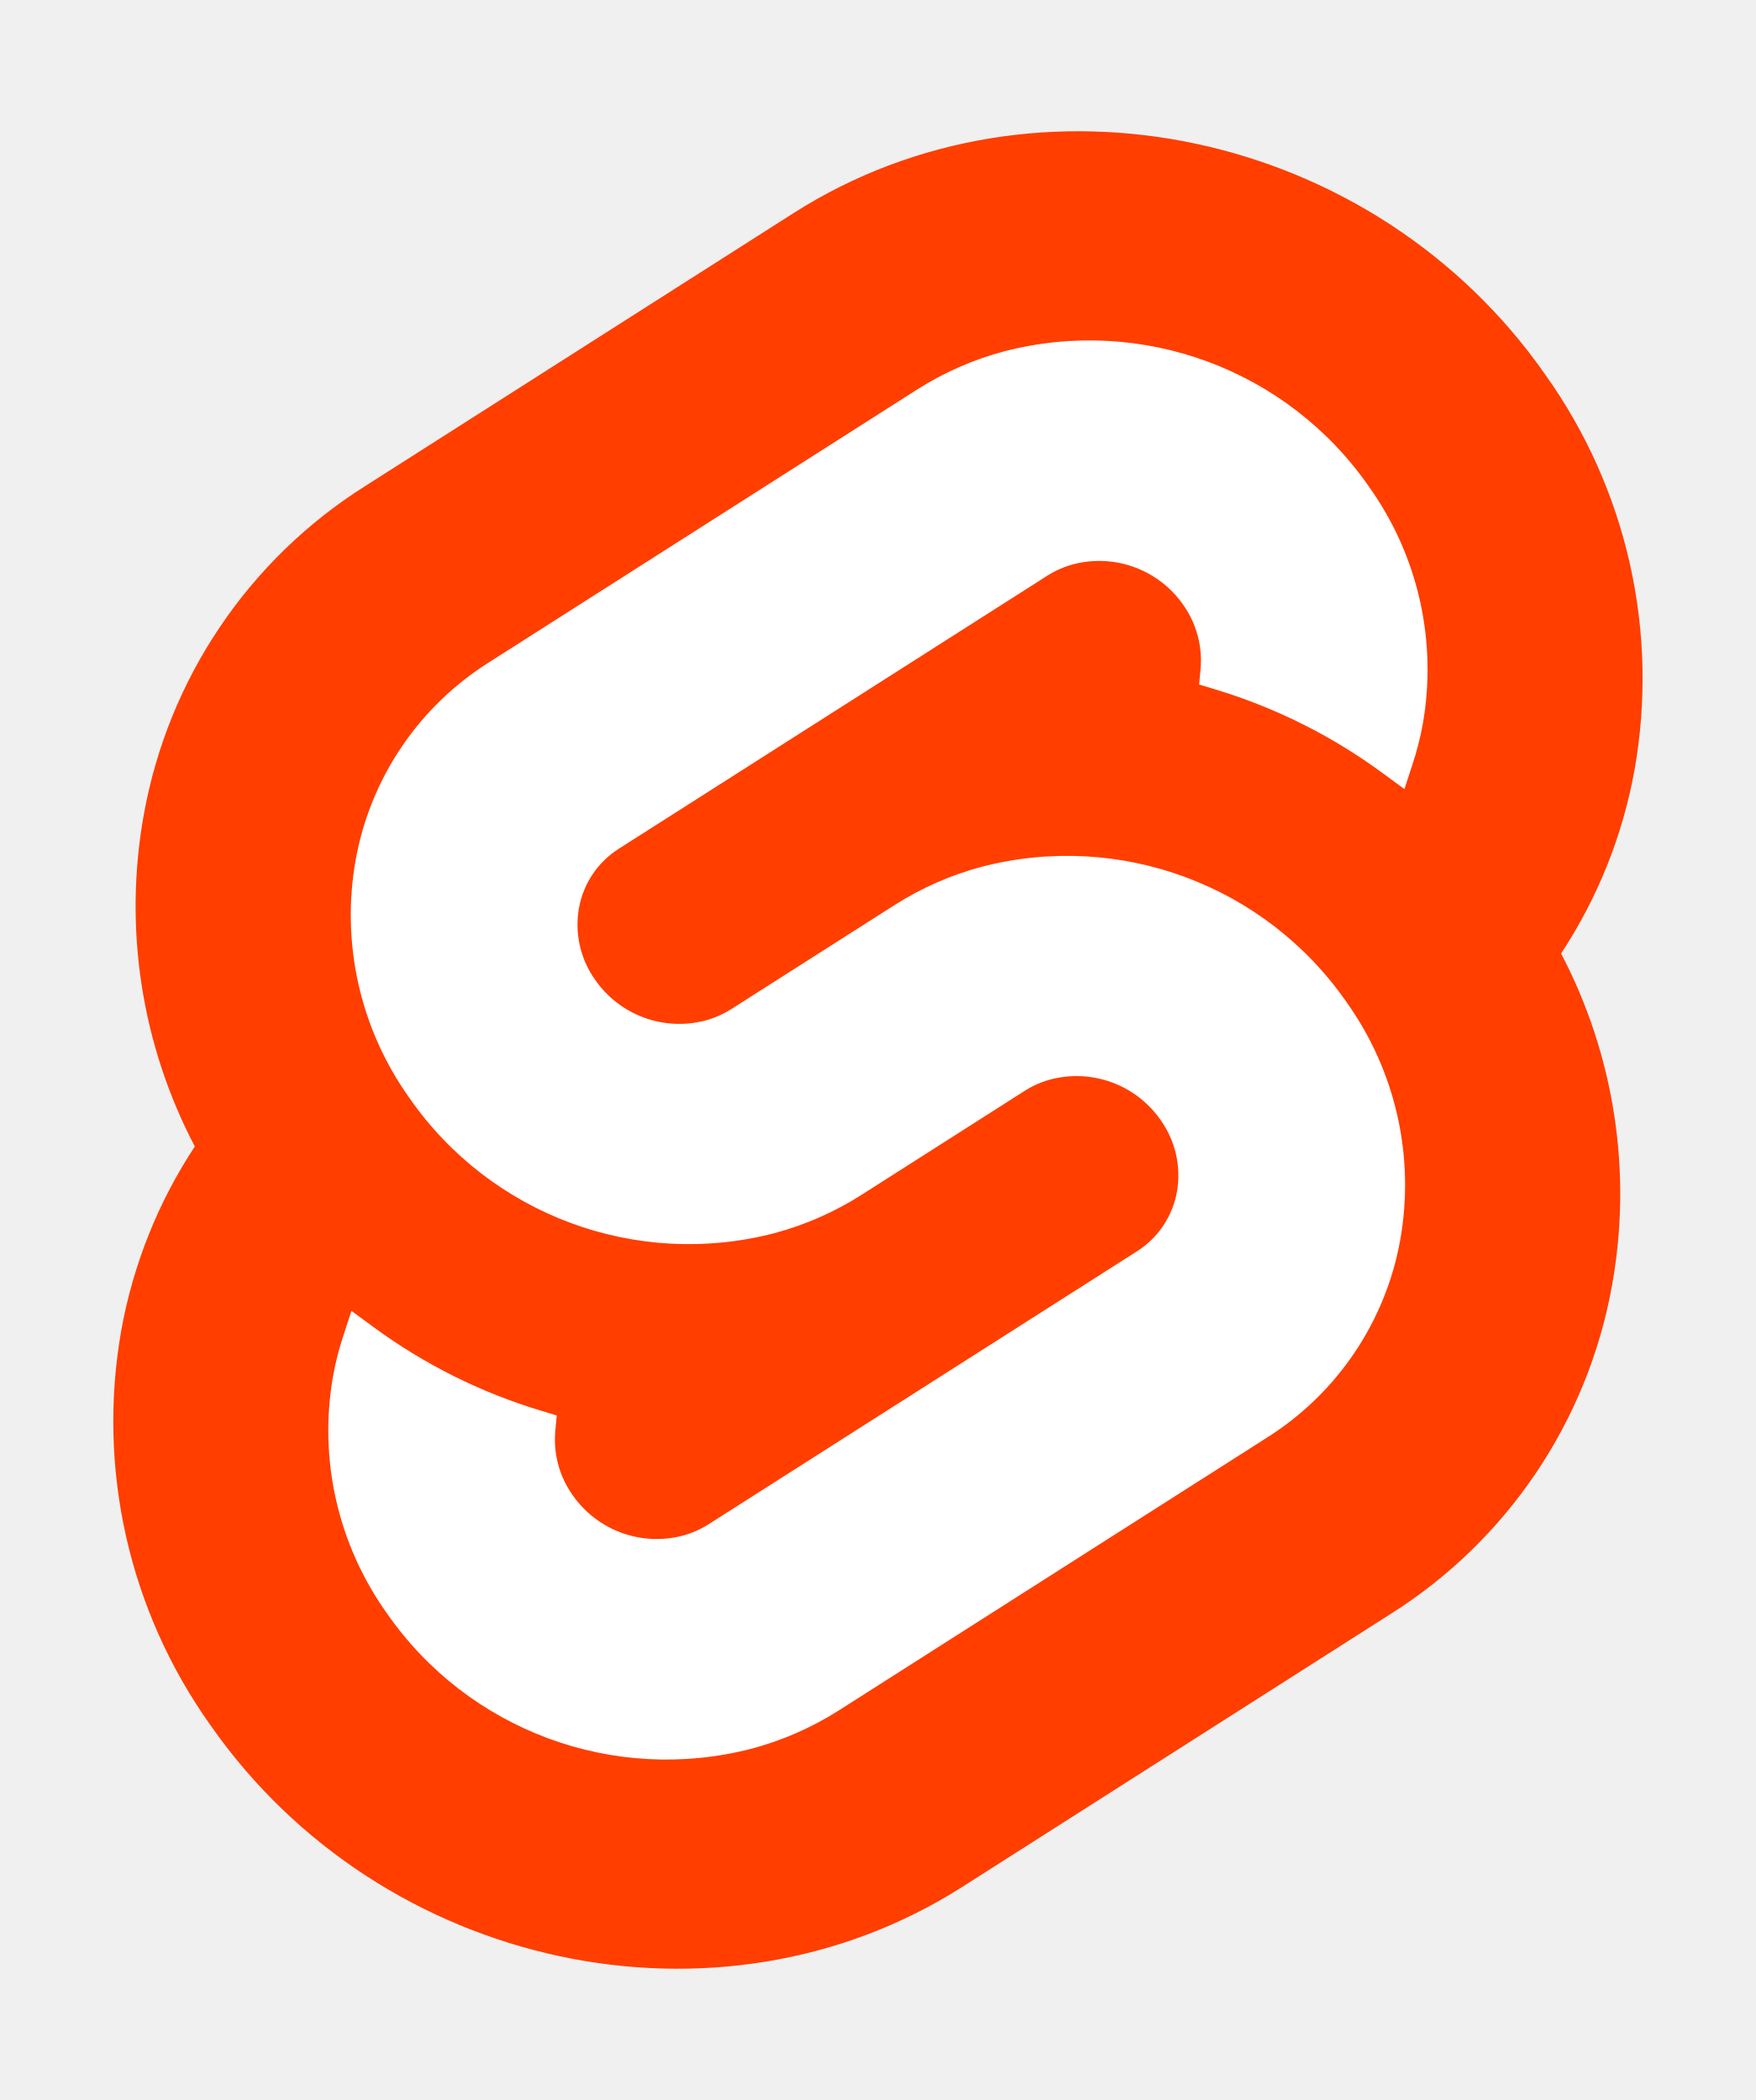
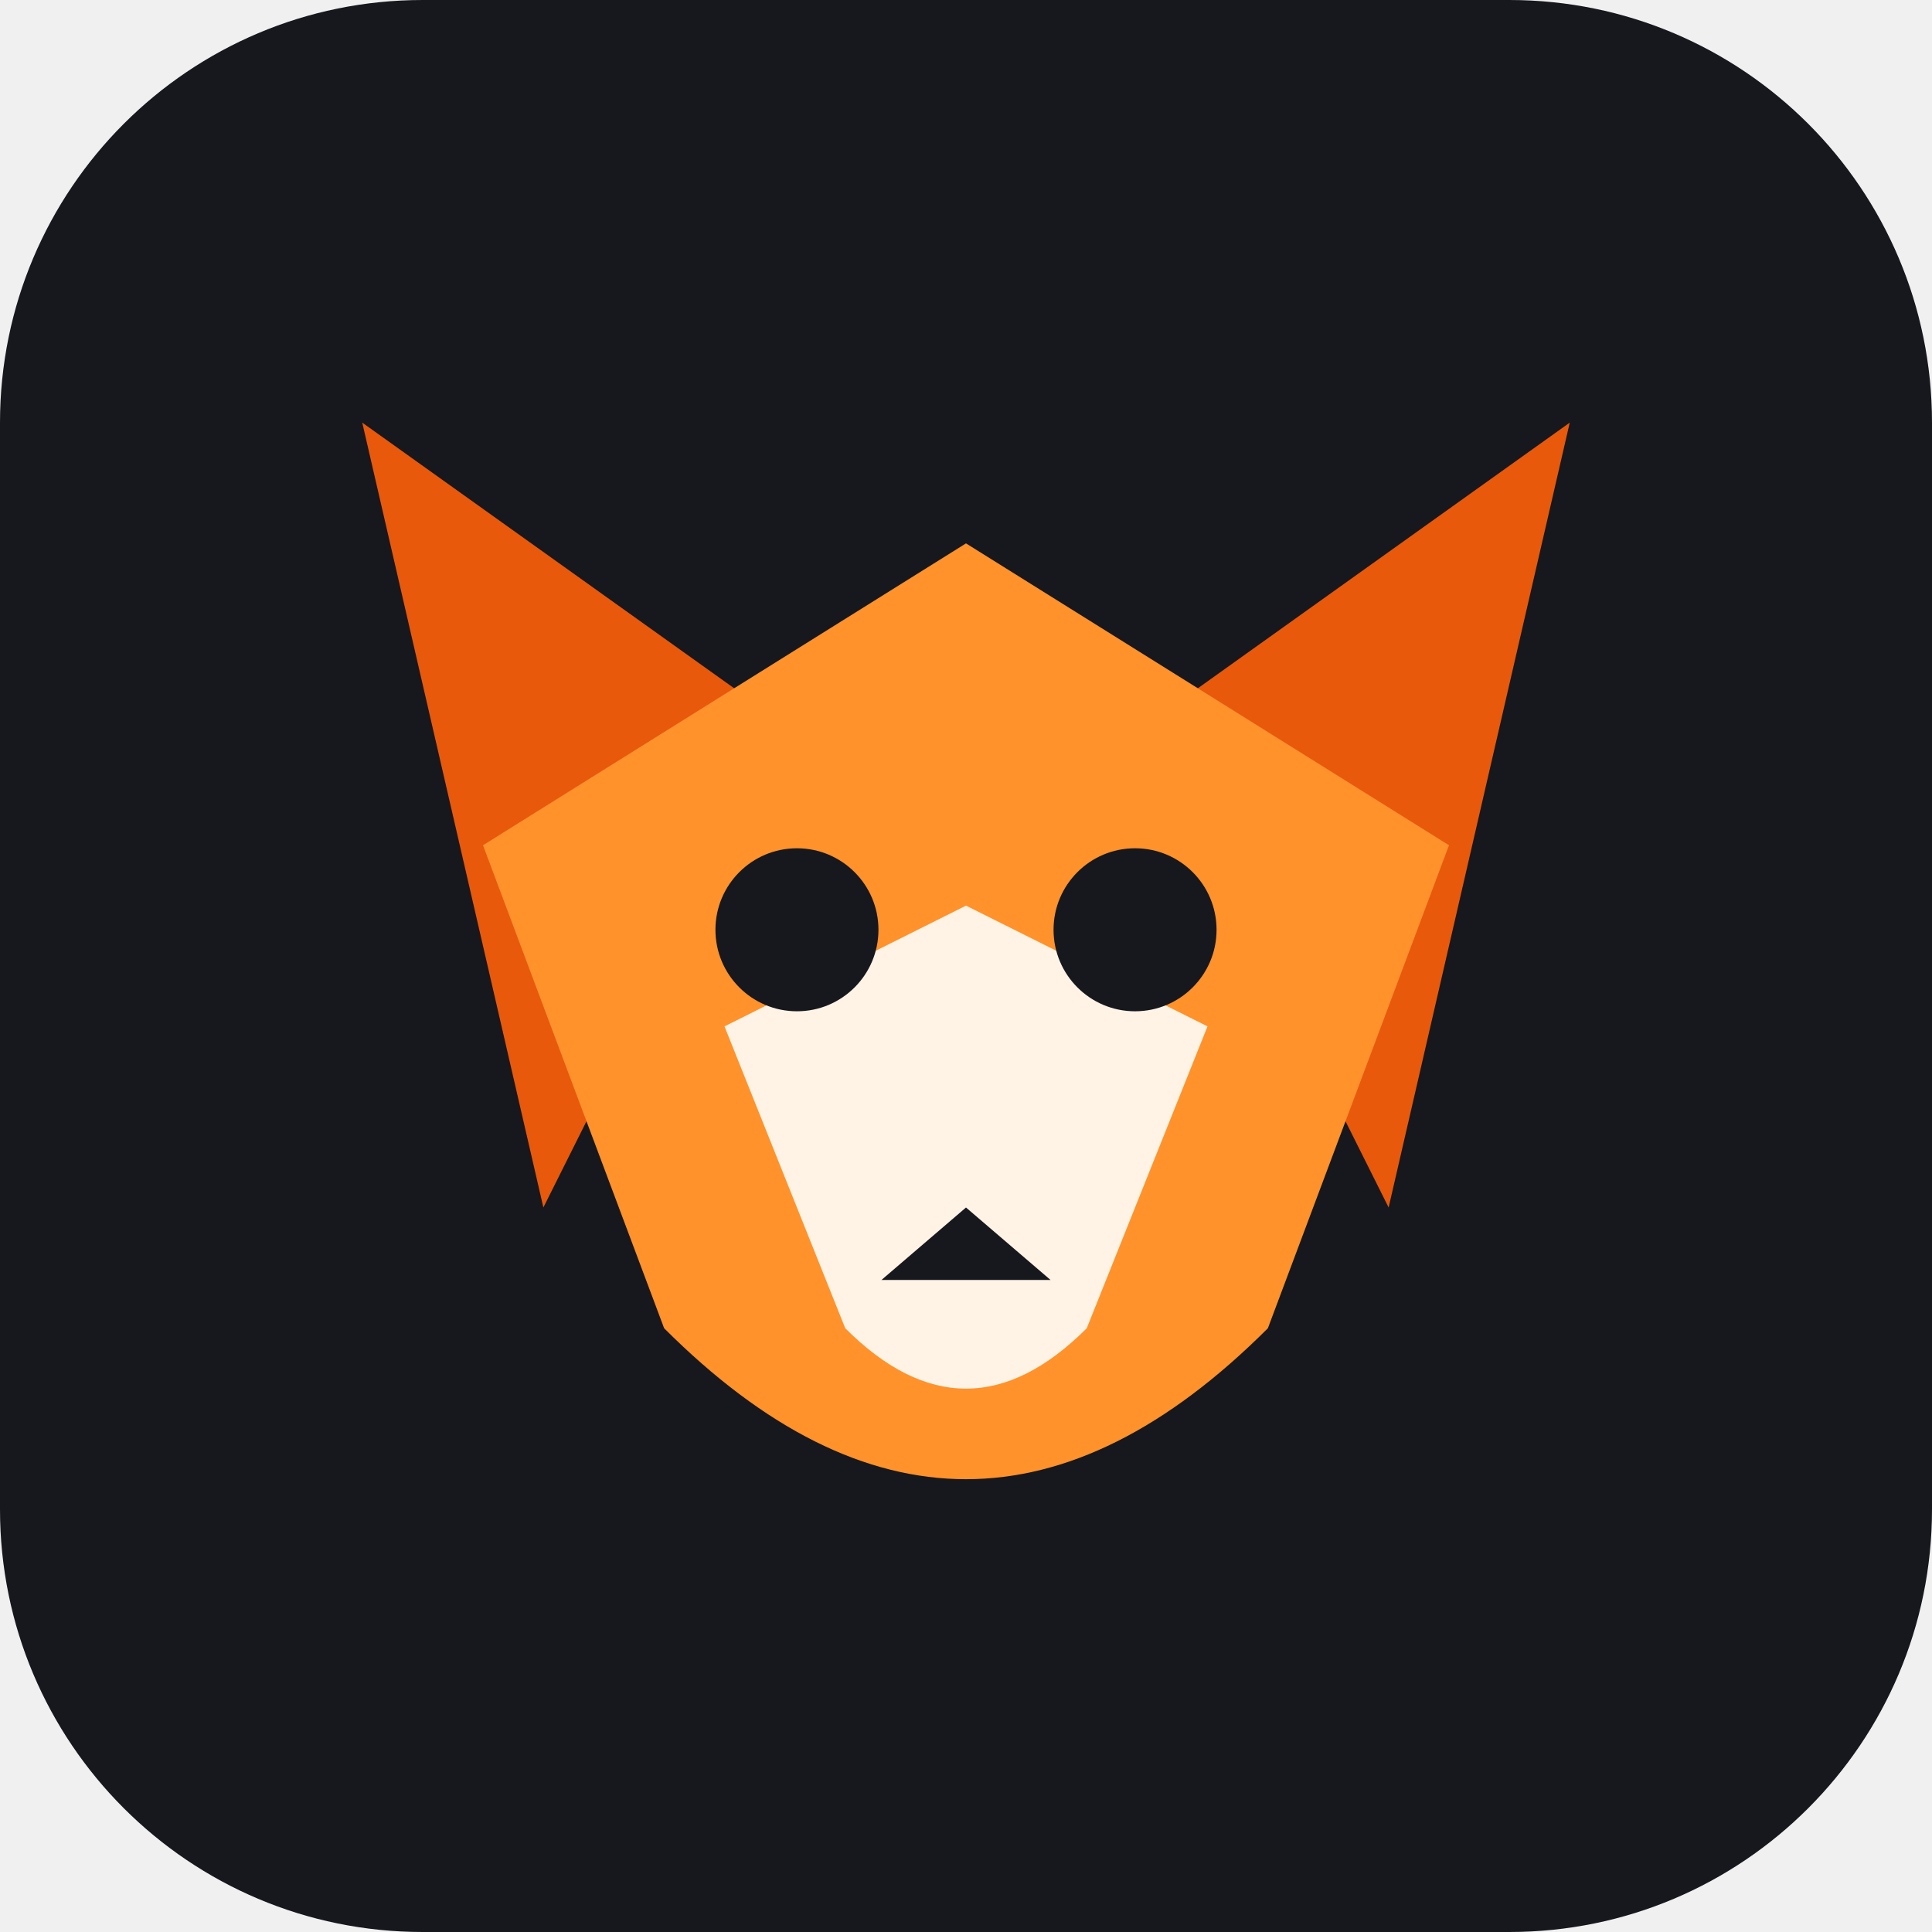
- <svg xmlns="http://www.w3.org/2000/svg" width="107" height="128" viewBox="0 0 107 128">
-   <path d="M94.157 22.819c-10.4-14.885-30.94-19.297-45.792-9.835L22.282 29.608A29.92 29.92 0 0 0 8.764 49.65a31.5 31.5 0 0 0 3.108 20.231 30 30 0 0 0-4.477 11.183 31.9 31.9 0 0 0 5.448 24.116c10.402 14.887 30.942 19.297 45.791 9.835l26.083-16.624A29.92 29.92 0 0 0 98.235 78.35a31.53 31.53 0 0 0-3.105-20.232 30 30 0 0 0 4.474-11.182 31.88 31.88 0 0 0-5.447-24.116" style="fill:#ff3e00" />
-   <path d="M45.817 106.582a20.72 20.72 0 0 1-22.237-8.243 19.17 19.17 0 0 1-3.277-14.503 18 18 0 0 1 .624-2.435l.49-1.498 1.337.981a33.6 33.6 0 0 0 10.203 5.098l.97.294-.09.968a5.85 5.85 0 0 0 1.052 3.878 6.24 6.24 0 0 0 6.695 2.485 5.8 5.8 0 0 0 1.603-.704L69.27 76.28a5.43 5.43 0 0 0 2.45-3.631 5.8 5.8 0 0 0-.987-4.371 6.24 6.24 0 0 0-6.698-2.487 5.7 5.7 0 0 0-1.6.704l-9.953 6.345a19 19 0 0 1-5.296 2.326 20.72 20.72 0 0 1-22.237-8.243 19.17 19.17 0 0 1-3.277-14.502 17.99 17.99 0 0 1 8.13-12.052l26.081-16.623a19 19 0 0 1 5.3-2.329 20.72 20.72 0 0 1 22.237 8.243 19.17 19.17 0 0 1 3.277 14.503 18 18 0 0 1-.624 2.435l-.49 1.498-1.337-.98a33.6 33.6 0 0 0-10.203-5.1l-.97-.294.09-.968a5.86 5.86 0 0 0-1.052-3.878 6.24 6.24 0 0 0-6.696-2.485 5.8 5.8 0 0 0-1.602.704L37.73 51.72a5.42 5.42 0 0 0-2.449 3.63 5.79 5.79 0 0 0 .986 4.372 6.24 6.24 0 0 0 6.698 2.486 5.8 5.8 0 0 0 1.602-.704l9.952-6.342a19 19 0 0 1 5.295-2.328 20.72 20.72 0 0 1 22.237 8.242 19.17 19.17 0 0 1 3.277 14.503 18 18 0 0 1-8.13 12.053l-26.081 16.622a19 19 0 0 1-5.3 2.328" style="fill:#fff" />
+ <svg xmlns="http://www.w3.org/2000/svg" viewBox="0 0 32 32" width="32" height="32">
+   <rect width="32" height="32" rx="7" fill="#16181d" />
+   <path d="M6 7 L13 12 L9 20 Z" fill="#e8590c" />
+   <path d="M26 7 L19 12 L23 20 Z" fill="#e8590c" />
+   <path d="M16 9 L24 14 L21 22 Q16 27 11 22 L8 14 Z" fill="#ff922b" />
+   <path d="M16 15 L20 17 L18 22 Q16 24 14 22 L12 17 Z" fill="#fff3e6" />
+   <circle cx="13.2" cy="15.4" r="1.35" fill="#16181d" />
+   <circle cx="18.8" cy="15.4" r="1.35" fill="#16181d" />
+   <path d="M16 20 l1.4 1.2 h-2.8 Z" fill="#16181d" />
</svg>
